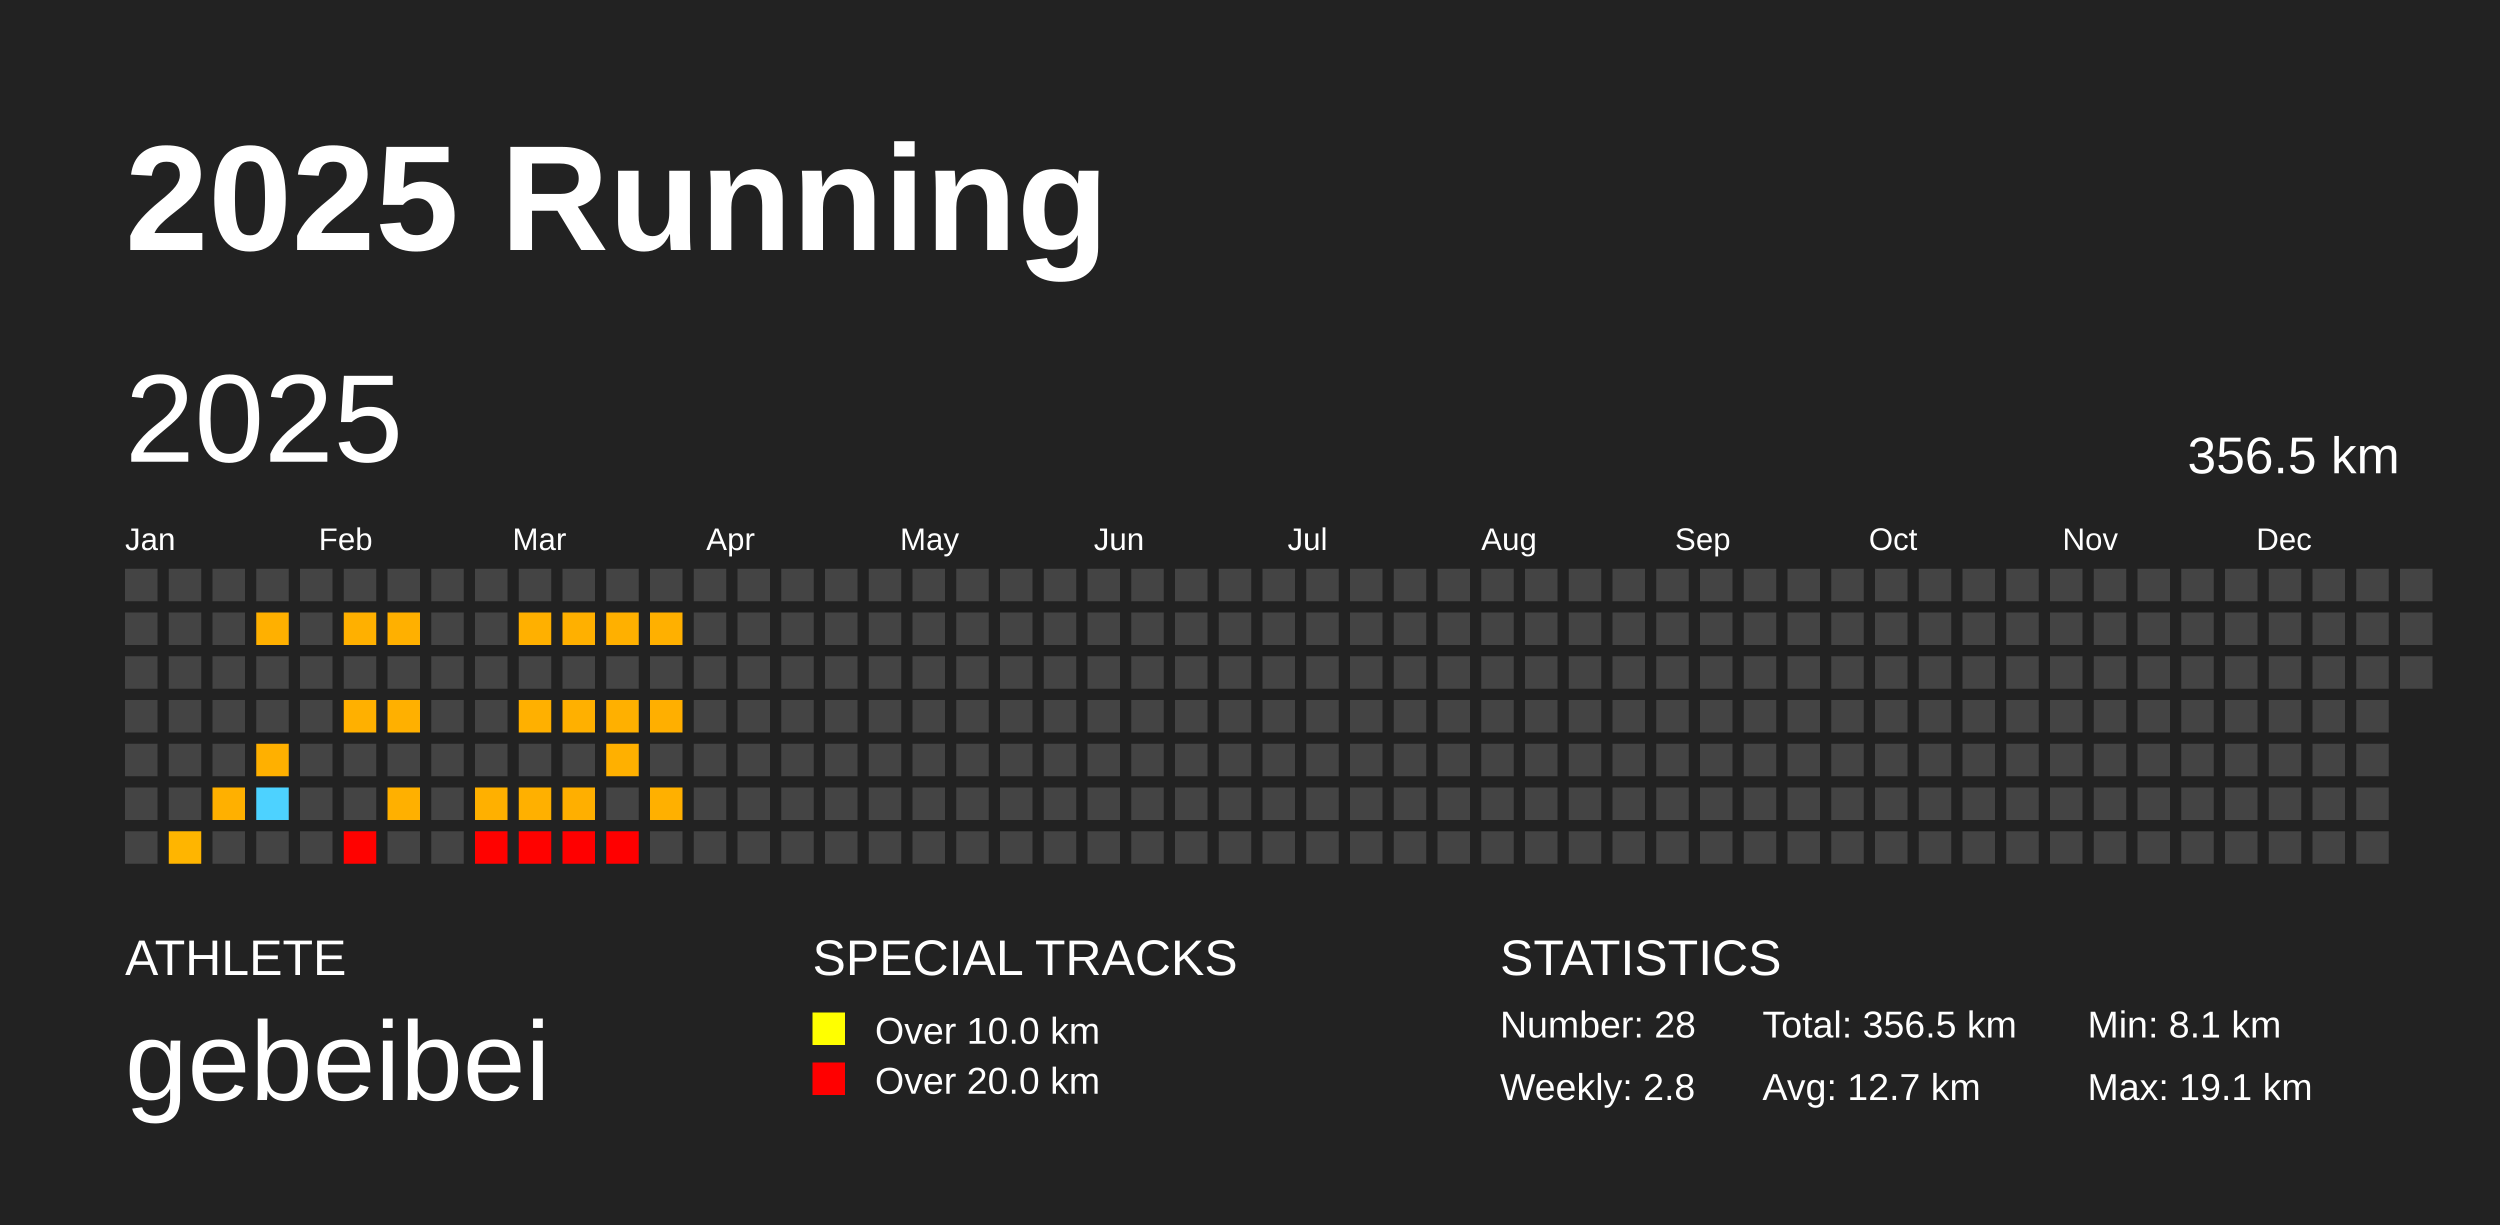
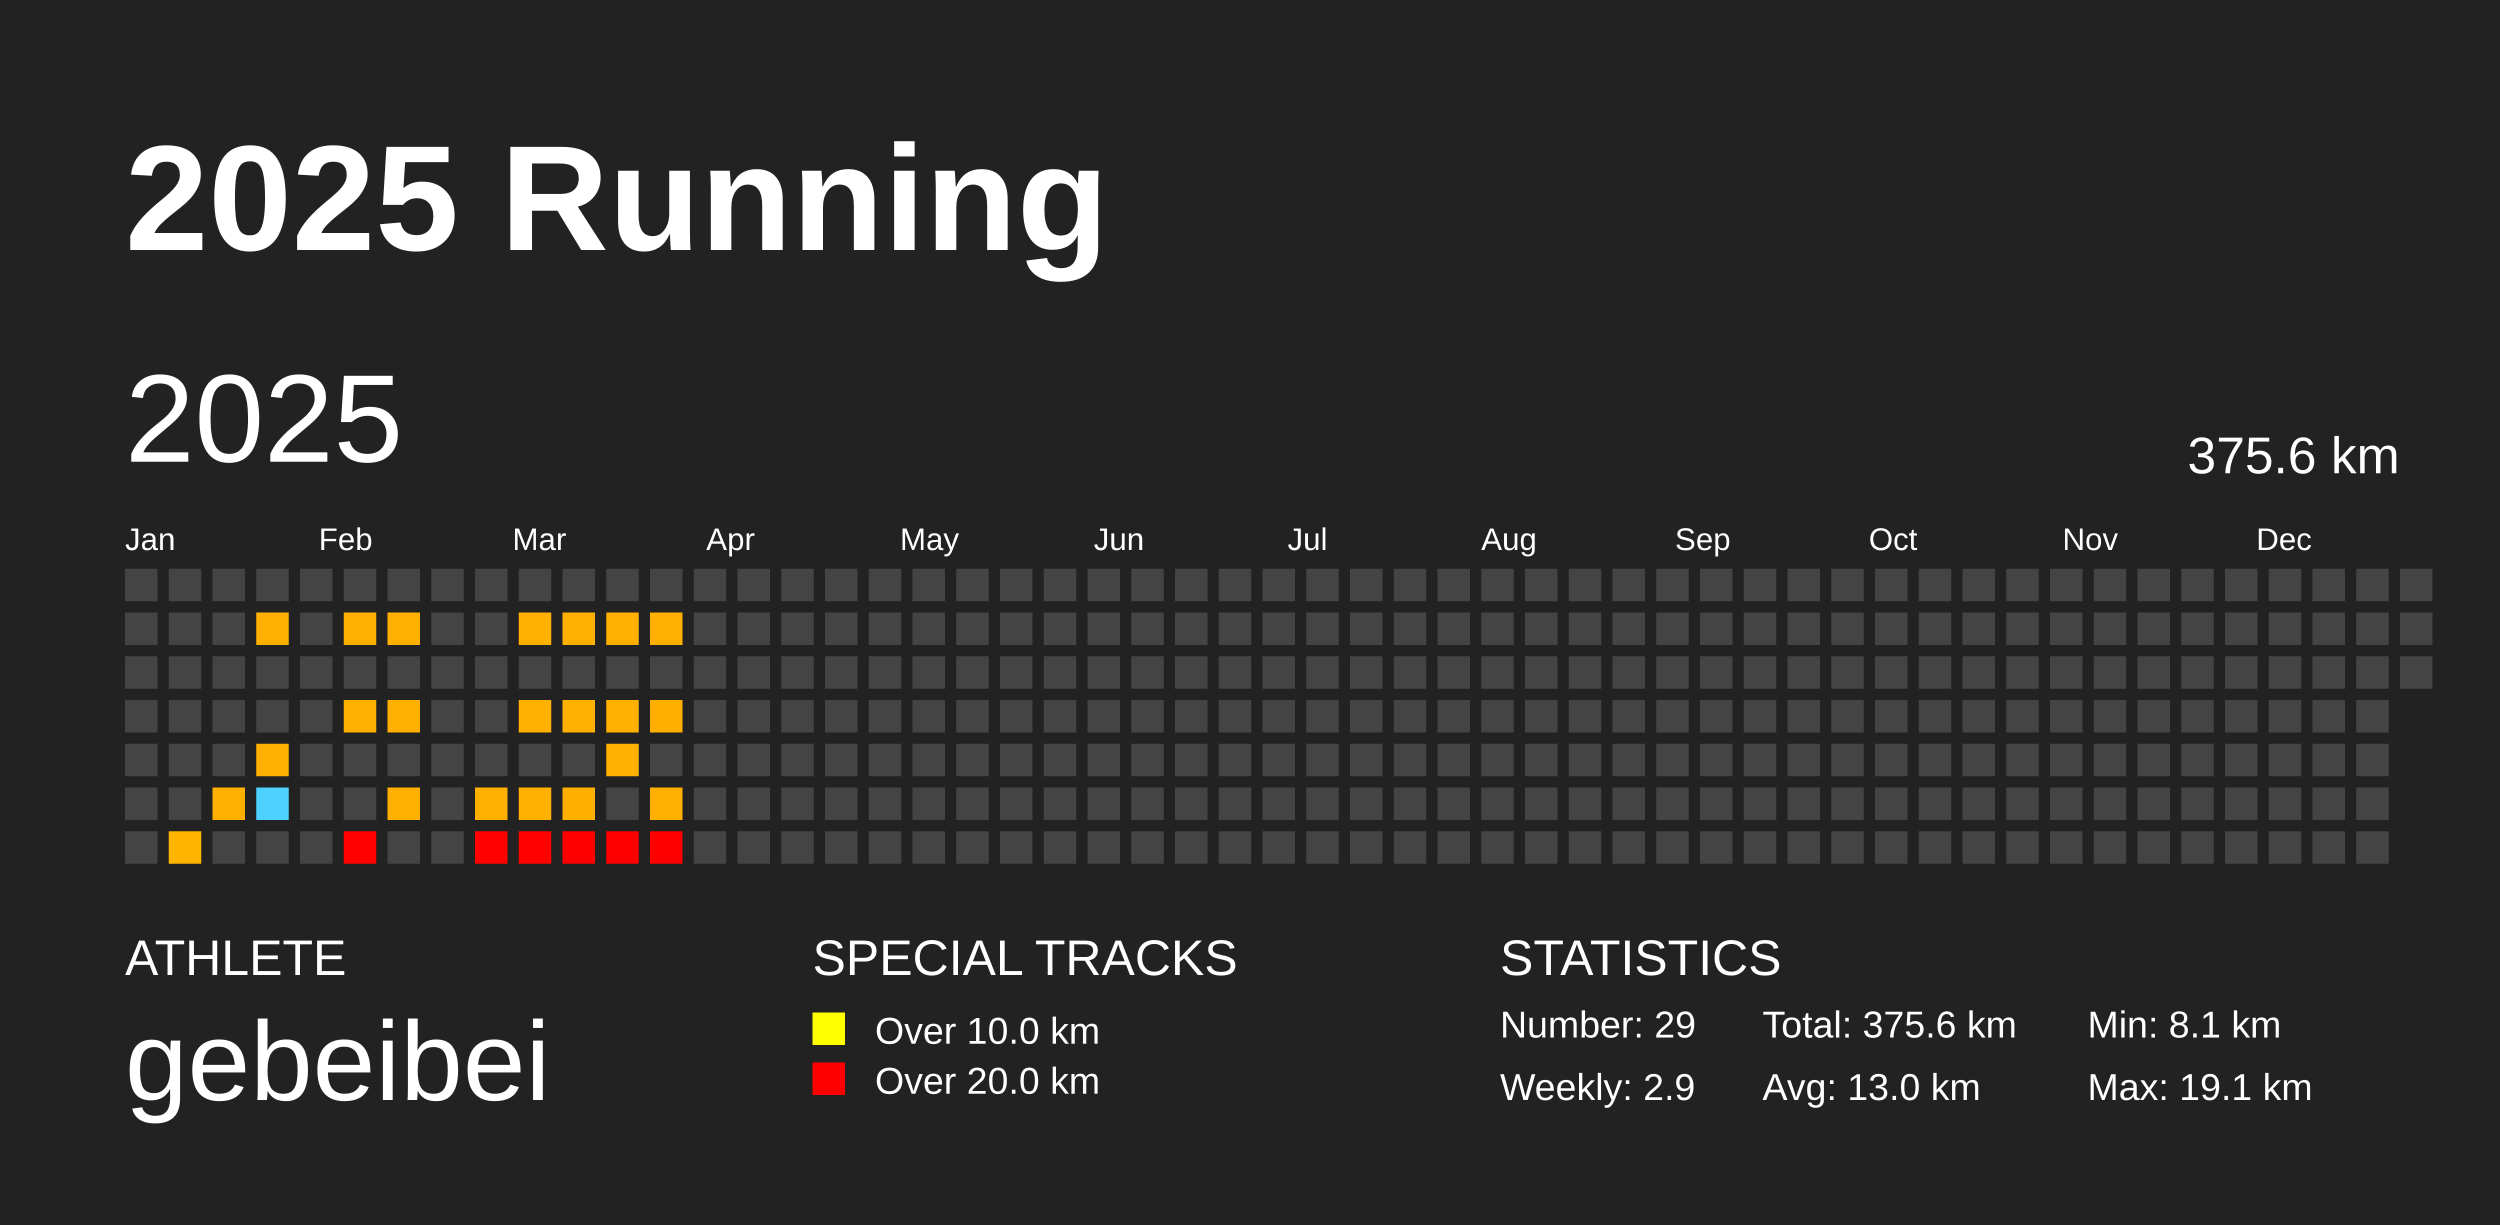
<svg xmlns="http://www.w3.org/2000/svg" baseProfile="full" height="98mm" version="1.1" viewBox="0,0,200,98" width="200mm">
  <defs />
  <rect fill="#222222" height="98" width="200" x="0" y="0" />
  <text fill="#FFFFFF" style="font-size:12px; font-family:Arial; font-weight:bold;" x="10" y="20">2025 Running</text>
  <text fill="#FFFFFF" style="font-size:4px; font-family:Arial" x="10" y="78">ATHLETE</text>
  <text fill="#FFFFFF" style="font-size:9px; font-family:Arial" x="10" y="88">gebeibei</text>
  <text fill="#FFFFFF" style="font-size:4px; font-family:Arial" x="65" y="78">SPECIAL TRACKS</text>
  <rect fill="yellow" height="2.6" width="2.6" x="65" y="81" />
  <text fill="#FFFFFF" style="font-size:3px; font-family:Arial" x="70" y="83.5">Over 10.0 km</text>
  <rect fill="red" height="2.6" width="2.6" x="65" y="85" />
  <text fill="#FFFFFF" style="font-size:3px; font-family:Arial" x="70" y="87.5">Over 20.0 km</text>
  <text fill="#FFFFFF" style="font-size:4px; font-family:Arial" x="120" y="78">STATISTICS</text>
-   <text fill="#FFFFFF" style="font-size:3px; font-family:Arial" x="120" y="83">Number: 28</text>
-   <text fill="#FFFFFF" style="font-size:3px; font-family:Arial" x="120" y="88">Weekly: 2.8</text>
-   <text fill="#FFFFFF" style="font-size:3px; font-family:Arial" x="141" y="83">Total: 356.5 km</text>
-   <text fill="#FFFFFF" style="font-size:3px; font-family:Arial" x="141" y="88">Avg: 12.7 km</text>
+   <text fill="#FFFFFF" style="font-size:3px; font-family:Arial" x="120" y="83">Number: 29</text>
+   <text fill="#FFFFFF" style="font-size:3px; font-family:Arial" x="120" y="88">Weekly: 2.9</text>
+   <text fill="#FFFFFF" style="font-size:3px; font-family:Arial" x="141" y="83">Total: 375.6 km</text>
+   <text fill="#FFFFFF" style="font-size:3px; font-family:Arial" x="141" y="88">Avg: 13.0 km</text>
  <text fill="#FFFFFF" style="font-size:3px; font-family:Arial" x="167" y="83">Min: 8.1 km</text>
  <text fill="#FFFFFF" style="font-size:3px; font-family:Arial" x="167" y="88">Max: 19.1 km</text>
  <text dominant-baseline="hanging" fill="#FFFFFF" style="font-size:10.0px; font-family:Arial;" x="10" y="30">2025</text>
-   <text dominant-baseline="hanging" fill="#FFFFFF" style="font-size:4.125px; font-family:Arial;" x="175" y="35">356.5 km</text>
+   <text dominant-baseline="hanging" fill="#FFFFFF" style="font-size:4.125px; font-family:Arial;" x="175" y="35">375.6 km</text>
  <text fill="#FFFFFF" style="font-size:2.5px; font-family:Arial" x="10.0" y="44">Jan</text>
  <text fill="#FFFFFF" style="font-size:2.5px; font-family:Arial" x="25.5" y="44">Feb</text>
  <text fill="#FFFFFF" style="font-size:2.5px; font-family:Arial" x="41.0" y="44">Mar</text>
  <text fill="#FFFFFF" style="font-size:2.5px; font-family:Arial" x="56.5" y="44">Apr</text>
  <text fill="#FFFFFF" style="font-size:2.5px; font-family:Arial" x="72.0" y="44">May</text>
  <text fill="#FFFFFF" style="font-size:2.5px; font-family:Arial" x="87.5" y="44">Jun</text>
  <text fill="#FFFFFF" style="font-size:2.5px; font-family:Arial" x="103.0" y="44">Jul</text>
  <text fill="#FFFFFF" style="font-size:2.5px; font-family:Arial" x="118.5" y="44">Aug</text>
  <text fill="#FFFFFF" style="font-size:2.5px; font-family:Arial" x="134.0" y="44">Sep</text>
  <text fill="#FFFFFF" style="font-size:2.5px; font-family:Arial" x="149.5" y="44">Oct</text>
  <text fill="#FFFFFF" style="font-size:2.5px; font-family:Arial" x="165.0" y="44">Nov</text>
  <text fill="#FFFFFF" style="font-size:2.5px; font-family:Arial" x="180.5" y="44">Dec</text>
  <rect fill="#444444" height="2.6" width="2.6" x="10.0" y="45.5" />
  <rect fill="#444444" height="2.6" width="2.6" x="10.0" y="49.0" />
  <rect fill="#444444" height="2.6" width="2.6" x="10.0" y="52.5" />
  <rect fill="#444444" height="2.6" width="2.6" x="10.0" y="56.0" />
  <rect fill="#444444" height="2.6" width="2.6" x="10.0" y="59.5" />
  <rect fill="#444444" height="2.6" width="2.6" x="10.0" y="63.0" />
  <rect fill="#444444" height="2.6" width="2.6" x="10.0" y="66.5" />
  <rect fill="#444444" height="2.6" width="2.6" x="13.5" y="45.5" />
  <rect fill="#444444" height="2.6" width="2.6" x="13.5" y="49.0" />
  <rect fill="#444444" height="2.6" width="2.6" x="13.5" y="52.5" />
  <rect fill="#444444" height="2.6" width="2.6" x="13.5" y="56.0" />
  <rect fill="#444444" height="2.6" width="2.6" x="13.5" y="59.5" />
  <rect fill="#444444" height="2.6" width="2.6" x="13.5" y="63.0" />
  <rect fill="#ffb500" height="2.6" width="2.6" x="13.5" y="66.5" />
  <rect fill="#444444" height="2.6" width="2.6" x="17.0" y="45.5" />
  <rect fill="#444444" height="2.6" width="2.6" x="17.0" y="49.0" />
  <rect fill="#444444" height="2.6" width="2.6" x="17.0" y="52.5" />
  <rect fill="#444444" height="2.6" width="2.6" x="17.0" y="56.0" />
  <rect fill="#444444" height="2.6" width="2.6" x="17.0" y="59.5" />
  <rect fill="#ffb000" height="2.6" width="2.6" x="17.0" y="63.0" />
  <rect fill="#444444" height="2.6" width="2.6" x="17.0" y="66.5" />
  <rect fill="#444444" height="2.6" width="2.6" x="20.5" y="45.5" />
  <rect fill="#ffb000" height="2.6" width="2.6" x="20.5" y="49.0" />
  <rect fill="#444444" height="2.6" width="2.6" x="20.5" y="52.5" />
  <rect fill="#444444" height="2.6" width="2.6" x="20.5" y="56.0" />
  <rect fill="#ffb000" height="2.6" width="2.6" x="20.5" y="59.5" />
  <rect fill="#4dd2ff" height="2.6" width="2.6" x="20.5" y="63.0" />
  <rect fill="#444444" height="2.6" width="2.6" x="20.5" y="66.5" />
  <rect fill="#444444" height="2.6" width="2.6" x="24.0" y="45.5" />
  <rect fill="#444444" height="2.6" width="2.6" x="24.0" y="49.0" />
  <rect fill="#444444" height="2.6" width="2.6" x="24.0" y="52.5" />
  <rect fill="#444444" height="2.6" width="2.6" x="24.0" y="56.0" />
  <rect fill="#444444" height="2.6" width="2.6" x="24.0" y="59.5" />
  <rect fill="#444444" height="2.6" width="2.6" x="24.0" y="63.0" />
  <rect fill="#444444" height="2.6" width="2.6" x="24.0" y="66.5" />
  <rect fill="#444444" height="2.6" width="2.6" x="27.5" y="45.5" />
  <rect fill="#ffb000" height="2.6" width="2.6" x="27.5" y="49.0" />
  <rect fill="#444444" height="2.6" width="2.6" x="27.5" y="52.5" />
  <rect fill="#ffb000" height="2.6" width="2.6" x="27.5" y="56.0" />
  <rect fill="#444444" height="2.6" width="2.6" x="27.5" y="59.5" />
  <rect fill="#444444" height="2.6" width="2.6" x="27.5" y="63.0" />
  <rect fill="#ff0200" height="2.6" width="2.6" x="27.5" y="66.5" />
  <rect fill="#444444" height="2.6" width="2.6" x="31.0" y="45.5" />
  <rect fill="#ffb000" height="2.6" width="2.6" x="31.0" y="49.0" />
  <rect fill="#444444" height="2.6" width="2.6" x="31.0" y="52.5" />
  <rect fill="#ffb000" height="2.6" width="2.6" x="31.0" y="56.0" />
  <rect fill="#444444" height="2.6" width="2.6" x="31.0" y="59.5" />
  <rect fill="#ffb000" height="2.6" width="2.6" x="31.0" y="63.0" />
  <rect fill="#444444" height="2.6" width="2.6" x="31.0" y="66.5" />
  <rect fill="#444444" height="2.6" width="2.6" x="34.5" y="45.5" />
  <rect fill="#444444" height="2.6" width="2.6" x="34.5" y="49.0" />
  <rect fill="#444444" height="2.6" width="2.6" x="34.5" y="52.5" />
  <rect fill="#444444" height="2.6" width="2.6" x="34.5" y="56.0" />
  <rect fill="#444444" height="2.6" width="2.6" x="34.5" y="59.5" />
  <rect fill="#444444" height="2.6" width="2.6" x="34.5" y="63.0" />
  <rect fill="#444444" height="2.6" width="2.6" x="34.5" y="66.5" />
  <rect fill="#444444" height="2.6" width="2.6" x="38.0" y="45.5" />
  <rect fill="#444444" height="2.6" width="2.6" x="38.0" y="49.0" />
  <rect fill="#444444" height="2.6" width="2.6" x="38.0" y="52.5" />
  <rect fill="#444444" height="2.6" width="2.6" x="38.0" y="56.0" />
  <rect fill="#444444" height="2.6" width="2.6" x="38.0" y="59.5" />
  <rect fill="#ffb000" height="2.6" width="2.6" x="38.0" y="63.0" />
  <rect fill="#ff0200" height="2.6" width="2.6" x="38.0" y="66.5" />
  <rect fill="#444444" height="2.6" width="2.6" x="41.5" y="45.5" />
  <rect fill="#ffb000" height="2.6" width="2.6" x="41.5" y="49.0" />
  <rect fill="#444444" height="2.6" width="2.6" x="41.5" y="52.5" />
  <rect fill="#ffb000" height="2.6" width="2.6" x="41.5" y="56.0" />
  <rect fill="#444444" height="2.6" width="2.6" x="41.5" y="59.5" />
  <rect fill="#ffb000" height="2.6" width="2.6" x="41.5" y="63.0" />
  <rect fill="#ff0200" height="2.6" width="2.6" x="41.5" y="66.5" />
  <rect fill="#444444" height="2.6" width="2.6" x="45.0" y="45.5" />
  <rect fill="#ffb000" height="2.6" width="2.6" x="45.0" y="49.0" />
  <rect fill="#444444" height="2.6" width="2.6" x="45.0" y="52.5" />
  <rect fill="#ffb000" height="2.6" width="2.6" x="45.0" y="56.0" />
  <rect fill="#444444" height="2.6" width="2.6" x="45.0" y="59.5" />
  <rect fill="#ffaf00" height="2.6" width="2.6" x="45.0" y="63.0" />
  <rect fill="#ff0000" height="2.6" width="2.6" x="45.0" y="66.5" />
  <rect fill="#444444" height="2.6" width="2.6" x="48.5" y="45.5" />
  <rect fill="#ffb000" height="2.6" width="2.6" x="48.5" y="49.0" />
  <rect fill="#444444" height="2.6" width="2.6" x="48.5" y="52.5" />
  <rect fill="#ffb000" height="2.6" width="2.6" x="48.5" y="56.0" />
  <rect fill="#ffb000" height="2.6" width="2.6" x="48.5" y="59.5" />
  <rect fill="#444444" height="2.6" width="2.6" x="48.5" y="63.0" />
  <rect fill="#ff0000" height="2.6" width="2.6" x="48.5" y="66.5" />
  <rect fill="#444444" height="2.6" width="2.6" x="52.0" y="45.5" />
  <rect fill="#ffb000" height="2.6" width="2.6" x="52.0" y="49.0" />
  <rect fill="#444444" height="2.6" width="2.6" x="52.0" y="52.5" />
  <rect fill="#ffaf00" height="2.6" width="2.6" x="52.0" y="56.0" />
  <rect fill="#444444" height="2.6" width="2.6" x="52.0" y="59.5" />
  <rect fill="#ffb000" height="2.6" width="2.6" x="52.0" y="63.0" />
-   <rect fill="#444444" height="2.6" width="2.6" x="52.0" y="66.5" />
+   <rect fill="#ff0000" height="2.6" width="2.6" x="52.0" y="66.5" />
  <rect fill="#444444" height="2.6" width="2.6" x="55.5" y="45.5" />
  <rect fill="#444444" height="2.6" width="2.6" x="55.5" y="49.0" />
  <rect fill="#444444" height="2.6" width="2.6" x="55.5" y="52.5" />
  <rect fill="#444444" height="2.6" width="2.6" x="55.5" y="56.0" />
  <rect fill="#444444" height="2.6" width="2.6" x="55.5" y="59.5" />
  <rect fill="#444444" height="2.6" width="2.6" x="55.5" y="63.0" />
  <rect fill="#444444" height="2.6" width="2.6" x="55.5" y="66.5" />
  <rect fill="#444444" height="2.6" width="2.6" x="59.0" y="45.5" />
  <rect fill="#444444" height="2.6" width="2.6" x="59.0" y="49.0" />
  <rect fill="#444444" height="2.6" width="2.6" x="59.0" y="52.5" />
  <rect fill="#444444" height="2.6" width="2.6" x="59.0" y="56.0" />
  <rect fill="#444444" height="2.6" width="2.6" x="59.0" y="59.5" />
  <rect fill="#444444" height="2.6" width="2.6" x="59.0" y="63.0" />
  <rect fill="#444444" height="2.6" width="2.6" x="59.0" y="66.5" />
  <rect fill="#444444" height="2.6" width="2.6" x="62.5" y="45.5" />
  <rect fill="#444444" height="2.6" width="2.6" x="62.5" y="49.0" />
  <rect fill="#444444" height="2.6" width="2.6" x="62.5" y="52.5" />
  <rect fill="#444444" height="2.6" width="2.6" x="62.5" y="56.0" />
  <rect fill="#444444" height="2.6" width="2.6" x="62.5" y="59.5" />
  <rect fill="#444444" height="2.6" width="2.6" x="62.5" y="63.0" />
  <rect fill="#444444" height="2.6" width="2.6" x="62.5" y="66.5" />
  <rect fill="#444444" height="2.6" width="2.6" x="66.0" y="45.5" />
  <rect fill="#444444" height="2.6" width="2.6" x="66.0" y="49.0" />
  <rect fill="#444444" height="2.6" width="2.6" x="66.0" y="52.5" />
  <rect fill="#444444" height="2.6" width="2.6" x="66.0" y="56.0" />
  <rect fill="#444444" height="2.6" width="2.6" x="66.0" y="59.5" />
  <rect fill="#444444" height="2.6" width="2.6" x="66.0" y="63.0" />
  <rect fill="#444444" height="2.6" width="2.6" x="66.0" y="66.5" />
  <rect fill="#444444" height="2.6" width="2.6" x="69.5" y="45.5" />
  <rect fill="#444444" height="2.6" width="2.6" x="69.5" y="49.0" />
  <rect fill="#444444" height="2.6" width="2.6" x="69.5" y="52.5" />
  <rect fill="#444444" height="2.6" width="2.6" x="69.5" y="56.0" />
  <rect fill="#444444" height="2.6" width="2.6" x="69.5" y="59.5" />
  <rect fill="#444444" height="2.6" width="2.6" x="69.5" y="63.0" />
  <rect fill="#444444" height="2.6" width="2.6" x="69.5" y="66.5" />
  <rect fill="#444444" height="2.6" width="2.6" x="73.0" y="45.5" />
  <rect fill="#444444" height="2.6" width="2.6" x="73.0" y="49.0" />
  <rect fill="#444444" height="2.6" width="2.6" x="73.0" y="52.5" />
  <rect fill="#444444" height="2.6" width="2.6" x="73.0" y="56.0" />
  <rect fill="#444444" height="2.6" width="2.6" x="73.0" y="59.5" />
  <rect fill="#444444" height="2.6" width="2.6" x="73.0" y="63.0" />
  <rect fill="#444444" height="2.6" width="2.6" x="73.0" y="66.5" />
  <rect fill="#444444" height="2.6" width="2.6" x="76.5" y="45.5" />
  <rect fill="#444444" height="2.6" width="2.6" x="76.5" y="49.0" />
  <rect fill="#444444" height="2.6" width="2.6" x="76.5" y="52.5" />
  <rect fill="#444444" height="2.6" width="2.6" x="76.5" y="56.0" />
  <rect fill="#444444" height="2.6" width="2.6" x="76.5" y="59.5" />
  <rect fill="#444444" height="2.6" width="2.6" x="76.5" y="63.0" />
  <rect fill="#444444" height="2.6" width="2.6" x="76.5" y="66.5" />
  <rect fill="#444444" height="2.6" width="2.6" x="80.0" y="45.5" />
  <rect fill="#444444" height="2.6" width="2.6" x="80.0" y="49.0" />
  <rect fill="#444444" height="2.6" width="2.6" x="80.0" y="52.5" />
  <rect fill="#444444" height="2.6" width="2.6" x="80.0" y="56.0" />
  <rect fill="#444444" height="2.6" width="2.6" x="80.0" y="59.5" />
  <rect fill="#444444" height="2.6" width="2.6" x="80.0" y="63.0" />
  <rect fill="#444444" height="2.6" width="2.6" x="80.0" y="66.5" />
  <rect fill="#444444" height="2.6" width="2.6" x="83.5" y="45.5" />
  <rect fill="#444444" height="2.6" width="2.6" x="83.5" y="49.0" />
  <rect fill="#444444" height="2.6" width="2.6" x="83.5" y="52.5" />
  <rect fill="#444444" height="2.6" width="2.6" x="83.5" y="56.0" />
  <rect fill="#444444" height="2.6" width="2.6" x="83.5" y="59.5" />
  <rect fill="#444444" height="2.6" width="2.6" x="83.5" y="63.0" />
  <rect fill="#444444" height="2.6" width="2.6" x="83.5" y="66.5" />
  <rect fill="#444444" height="2.6" width="2.6" x="87.0" y="45.5" />
  <rect fill="#444444" height="2.6" width="2.6" x="87.0" y="49.0" />
  <rect fill="#444444" height="2.6" width="2.6" x="87.0" y="52.5" />
  <rect fill="#444444" height="2.6" width="2.6" x="87.0" y="56.0" />
  <rect fill="#444444" height="2.6" width="2.6" x="87.0" y="59.5" />
  <rect fill="#444444" height="2.6" width="2.6" x="87.0" y="63.0" />
  <rect fill="#444444" height="2.6" width="2.6" x="87.0" y="66.5" />
  <rect fill="#444444" height="2.6" width="2.6" x="90.5" y="45.5" />
  <rect fill="#444444" height="2.6" width="2.6" x="90.5" y="49.0" />
  <rect fill="#444444" height="2.6" width="2.6" x="90.5" y="52.5" />
  <rect fill="#444444" height="2.6" width="2.6" x="90.5" y="56.0" />
  <rect fill="#444444" height="2.6" width="2.6" x="90.5" y="59.5" />
  <rect fill="#444444" height="2.6" width="2.6" x="90.5" y="63.0" />
  <rect fill="#444444" height="2.6" width="2.6" x="90.5" y="66.5" />
  <rect fill="#444444" height="2.6" width="2.6" x="94.0" y="45.5" />
  <rect fill="#444444" height="2.6" width="2.6" x="94.0" y="49.0" />
  <rect fill="#444444" height="2.6" width="2.6" x="94.0" y="52.5" />
  <rect fill="#444444" height="2.6" width="2.6" x="94.0" y="56.0" />
  <rect fill="#444444" height="2.6" width="2.6" x="94.0" y="59.5" />
  <rect fill="#444444" height="2.6" width="2.6" x="94.0" y="63.0" />
  <rect fill="#444444" height="2.6" width="2.6" x="94.0" y="66.5" />
  <rect fill="#444444" height="2.6" width="2.6" x="97.5" y="45.5" />
  <rect fill="#444444" height="2.6" width="2.6" x="97.5" y="49.0" />
  <rect fill="#444444" height="2.6" width="2.6" x="97.5" y="52.5" />
  <rect fill="#444444" height="2.6" width="2.6" x="97.5" y="56.0" />
  <rect fill="#444444" height="2.6" width="2.6" x="97.5" y="59.5" />
  <rect fill="#444444" height="2.6" width="2.6" x="97.5" y="63.0" />
  <rect fill="#444444" height="2.6" width="2.6" x="97.5" y="66.5" />
  <rect fill="#444444" height="2.6" width="2.6" x="101.0" y="45.5" />
  <rect fill="#444444" height="2.6" width="2.6" x="101.0" y="49.0" />
  <rect fill="#444444" height="2.6" width="2.6" x="101.0" y="52.5" />
  <rect fill="#444444" height="2.6" width="2.6" x="101.0" y="56.0" />
  <rect fill="#444444" height="2.6" width="2.6" x="101.0" y="59.5" />
  <rect fill="#444444" height="2.6" width="2.6" x="101.0" y="63.0" />
  <rect fill="#444444" height="2.6" width="2.6" x="101.0" y="66.5" />
  <rect fill="#444444" height="2.6" width="2.6" x="104.5" y="45.5" />
  <rect fill="#444444" height="2.6" width="2.6" x="104.5" y="49.0" />
  <rect fill="#444444" height="2.6" width="2.6" x="104.5" y="52.5" />
  <rect fill="#444444" height="2.6" width="2.6" x="104.5" y="56.0" />
  <rect fill="#444444" height="2.6" width="2.6" x="104.5" y="59.5" />
  <rect fill="#444444" height="2.6" width="2.6" x="104.5" y="63.0" />
  <rect fill="#444444" height="2.6" width="2.6" x="104.5" y="66.5" />
  <rect fill="#444444" height="2.6" width="2.6" x="108.0" y="45.5" />
  <rect fill="#444444" height="2.6" width="2.6" x="108.0" y="49.0" />
  <rect fill="#444444" height="2.6" width="2.6" x="108.0" y="52.5" />
  <rect fill="#444444" height="2.6" width="2.6" x="108.0" y="56.0" />
  <rect fill="#444444" height="2.6" width="2.6" x="108.0" y="59.5" />
  <rect fill="#444444" height="2.6" width="2.6" x="108.0" y="63.0" />
  <rect fill="#444444" height="2.6" width="2.6" x="108.0" y="66.5" />
  <rect fill="#444444" height="2.6" width="2.6" x="111.5" y="45.5" />
  <rect fill="#444444" height="2.6" width="2.6" x="111.5" y="49.0" />
  <rect fill="#444444" height="2.6" width="2.6" x="111.5" y="52.5" />
  <rect fill="#444444" height="2.6" width="2.6" x="111.5" y="56.0" />
  <rect fill="#444444" height="2.6" width="2.6" x="111.5" y="59.5" />
  <rect fill="#444444" height="2.6" width="2.6" x="111.5" y="63.0" />
  <rect fill="#444444" height="2.6" width="2.6" x="111.5" y="66.5" />
  <rect fill="#444444" height="2.6" width="2.6" x="115.0" y="45.5" />
  <rect fill="#444444" height="2.6" width="2.6" x="115.0" y="49.0" />
  <rect fill="#444444" height="2.6" width="2.6" x="115.0" y="52.5" />
  <rect fill="#444444" height="2.6" width="2.6" x="115.0" y="56.0" />
  <rect fill="#444444" height="2.6" width="2.6" x="115.0" y="59.5" />
  <rect fill="#444444" height="2.6" width="2.6" x="115.0" y="63.0" />
  <rect fill="#444444" height="2.6" width="2.6" x="115.0" y="66.5" />
  <rect fill="#444444" height="2.6" width="2.6" x="118.5" y="45.5" />
  <rect fill="#444444" height="2.6" width="2.6" x="118.5" y="49.0" />
  <rect fill="#444444" height="2.6" width="2.6" x="118.5" y="52.5" />
  <rect fill="#444444" height="2.6" width="2.6" x="118.5" y="56.0" />
  <rect fill="#444444" height="2.6" width="2.6" x="118.5" y="59.5" />
  <rect fill="#444444" height="2.6" width="2.6" x="118.5" y="63.0" />
  <rect fill="#444444" height="2.6" width="2.6" x="118.5" y="66.5" />
  <rect fill="#444444" height="2.6" width="2.6" x="122.0" y="45.5" />
  <rect fill="#444444" height="2.6" width="2.6" x="122.0" y="49.0" />
  <rect fill="#444444" height="2.6" width="2.6" x="122.0" y="52.5" />
  <rect fill="#444444" height="2.6" width="2.6" x="122.0" y="56.0" />
  <rect fill="#444444" height="2.6" width="2.6" x="122.0" y="59.5" />
  <rect fill="#444444" height="2.6" width="2.6" x="122.0" y="63.0" />
  <rect fill="#444444" height="2.6" width="2.6" x="122.0" y="66.5" />
  <rect fill="#444444" height="2.6" width="2.6" x="125.5" y="45.5" />
  <rect fill="#444444" height="2.6" width="2.6" x="125.5" y="49.0" />
  <rect fill="#444444" height="2.6" width="2.6" x="125.5" y="52.5" />
  <rect fill="#444444" height="2.6" width="2.6" x="125.5" y="56.0" />
  <rect fill="#444444" height="2.6" width="2.6" x="125.5" y="59.5" />
  <rect fill="#444444" height="2.6" width="2.6" x="125.5" y="63.0" />
  <rect fill="#444444" height="2.6" width="2.6" x="125.5" y="66.5" />
  <rect fill="#444444" height="2.6" width="2.6" x="129.0" y="45.5" />
  <rect fill="#444444" height="2.6" width="2.6" x="129.0" y="49.0" />
  <rect fill="#444444" height="2.6" width="2.6" x="129.0" y="52.5" />
  <rect fill="#444444" height="2.6" width="2.6" x="129.0" y="56.0" />
  <rect fill="#444444" height="2.6" width="2.6" x="129.0" y="59.5" />
  <rect fill="#444444" height="2.6" width="2.6" x="129.0" y="63.0" />
  <rect fill="#444444" height="2.6" width="2.6" x="129.0" y="66.5" />
  <rect fill="#444444" height="2.6" width="2.6" x="132.5" y="45.5" />
  <rect fill="#444444" height="2.6" width="2.6" x="132.5" y="49.0" />
  <rect fill="#444444" height="2.6" width="2.6" x="132.5" y="52.5" />
  <rect fill="#444444" height="2.6" width="2.6" x="132.5" y="56.0" />
  <rect fill="#444444" height="2.6" width="2.6" x="132.5" y="59.5" />
  <rect fill="#444444" height="2.6" width="2.6" x="132.5" y="63.0" />
  <rect fill="#444444" height="2.6" width="2.6" x="132.5" y="66.5" />
  <rect fill="#444444" height="2.6" width="2.6" x="136.0" y="45.5" />
  <rect fill="#444444" height="2.6" width="2.6" x="136.0" y="49.0" />
  <rect fill="#444444" height="2.6" width="2.6" x="136.0" y="52.5" />
  <rect fill="#444444" height="2.6" width="2.6" x="136.0" y="56.0" />
  <rect fill="#444444" height="2.6" width="2.6" x="136.0" y="59.5" />
  <rect fill="#444444" height="2.6" width="2.6" x="136.0" y="63.0" />
  <rect fill="#444444" height="2.6" width="2.6" x="136.0" y="66.5" />
  <rect fill="#444444" height="2.6" width="2.6" x="139.5" y="45.5" />
  <rect fill="#444444" height="2.6" width="2.6" x="139.5" y="49.0" />
  <rect fill="#444444" height="2.6" width="2.6" x="139.5" y="52.5" />
  <rect fill="#444444" height="2.6" width="2.6" x="139.5" y="56.0" />
  <rect fill="#444444" height="2.6" width="2.6" x="139.5" y="59.5" />
  <rect fill="#444444" height="2.6" width="2.6" x="139.5" y="63.0" />
  <rect fill="#444444" height="2.6" width="2.6" x="139.5" y="66.5" />
  <rect fill="#444444" height="2.6" width="2.6" x="143.0" y="45.5" />
  <rect fill="#444444" height="2.6" width="2.6" x="143.0" y="49.0" />
  <rect fill="#444444" height="2.6" width="2.6" x="143.0" y="52.5" />
  <rect fill="#444444" height="2.6" width="2.6" x="143.0" y="56.0" />
  <rect fill="#444444" height="2.6" width="2.6" x="143.0" y="59.5" />
  <rect fill="#444444" height="2.6" width="2.6" x="143.0" y="63.0" />
  <rect fill="#444444" height="2.6" width="2.6" x="143.0" y="66.5" />
  <rect fill="#444444" height="2.6" width="2.6" x="146.5" y="45.5" />
  <rect fill="#444444" height="2.6" width="2.6" x="146.5" y="49.0" />
  <rect fill="#444444" height="2.6" width="2.6" x="146.5" y="52.5" />
  <rect fill="#444444" height="2.6" width="2.6" x="146.5" y="56.0" />
  <rect fill="#444444" height="2.6" width="2.6" x="146.5" y="59.5" />
  <rect fill="#444444" height="2.6" width="2.6" x="146.5" y="63.0" />
  <rect fill="#444444" height="2.6" width="2.6" x="146.5" y="66.5" />
  <rect fill="#444444" height="2.6" width="2.6" x="150.0" y="45.5" />
  <rect fill="#444444" height="2.6" width="2.6" x="150.0" y="49.0" />
  <rect fill="#444444" height="2.6" width="2.6" x="150.0" y="52.5" />
  <rect fill="#444444" height="2.6" width="2.6" x="150.0" y="56.0" />
  <rect fill="#444444" height="2.6" width="2.6" x="150.0" y="59.5" />
  <rect fill="#444444" height="2.6" width="2.6" x="150.0" y="63.0" />
  <rect fill="#444444" height="2.6" width="2.6" x="150.0" y="66.5" />
  <rect fill="#444444" height="2.6" width="2.6" x="153.5" y="45.5" />
  <rect fill="#444444" height="2.6" width="2.6" x="153.5" y="49.0" />
  <rect fill="#444444" height="2.6" width="2.6" x="153.5" y="52.5" />
  <rect fill="#444444" height="2.6" width="2.6" x="153.5" y="56.0" />
  <rect fill="#444444" height="2.6" width="2.6" x="153.5" y="59.5" />
  <rect fill="#444444" height="2.6" width="2.6" x="153.5" y="63.0" />
  <rect fill="#444444" height="2.6" width="2.6" x="153.5" y="66.5" />
  <rect fill="#444444" height="2.6" width="2.6" x="157.0" y="45.5" />
  <rect fill="#444444" height="2.6" width="2.6" x="157.0" y="49.0" />
  <rect fill="#444444" height="2.6" width="2.6" x="157.0" y="52.5" />
  <rect fill="#444444" height="2.6" width="2.6" x="157.0" y="56.0" />
  <rect fill="#444444" height="2.6" width="2.6" x="157.0" y="59.5" />
  <rect fill="#444444" height="2.6" width="2.6" x="157.0" y="63.0" />
  <rect fill="#444444" height="2.6" width="2.6" x="157.0" y="66.5" />
  <rect fill="#444444" height="2.6" width="2.6" x="160.5" y="45.5" />
  <rect fill="#444444" height="2.6" width="2.6" x="160.5" y="49.0" />
  <rect fill="#444444" height="2.6" width="2.6" x="160.5" y="52.5" />
  <rect fill="#444444" height="2.6" width="2.6" x="160.5" y="56.0" />
  <rect fill="#444444" height="2.6" width="2.6" x="160.5" y="59.5" />
  <rect fill="#444444" height="2.6" width="2.6" x="160.5" y="63.0" />
  <rect fill="#444444" height="2.6" width="2.6" x="160.5" y="66.5" />
  <rect fill="#444444" height="2.6" width="2.6" x="164.0" y="45.5" />
  <rect fill="#444444" height="2.6" width="2.6" x="164.0" y="49.0" />
  <rect fill="#444444" height="2.6" width="2.6" x="164.0" y="52.5" />
  <rect fill="#444444" height="2.6" width="2.6" x="164.0" y="56.0" />
  <rect fill="#444444" height="2.6" width="2.6" x="164.0" y="59.5" />
  <rect fill="#444444" height="2.6" width="2.6" x="164.0" y="63.0" />
  <rect fill="#444444" height="2.6" width="2.6" x="164.0" y="66.5" />
  <rect fill="#444444" height="2.6" width="2.6" x="167.5" y="45.5" />
  <rect fill="#444444" height="2.6" width="2.6" x="167.5" y="49.0" />
  <rect fill="#444444" height="2.6" width="2.6" x="167.5" y="52.5" />
  <rect fill="#444444" height="2.6" width="2.6" x="167.5" y="56.0" />
  <rect fill="#444444" height="2.6" width="2.6" x="167.5" y="59.5" />
  <rect fill="#444444" height="2.6" width="2.6" x="167.5" y="63.0" />
  <rect fill="#444444" height="2.6" width="2.6" x="167.5" y="66.5" />
  <rect fill="#444444" height="2.6" width="2.6" x="171.0" y="45.5" />
  <rect fill="#444444" height="2.6" width="2.6" x="171.0" y="49.0" />
  <rect fill="#444444" height="2.6" width="2.6" x="171.0" y="52.5" />
  <rect fill="#444444" height="2.6" width="2.6" x="171.0" y="56.0" />
  <rect fill="#444444" height="2.6" width="2.6" x="171.0" y="59.5" />
  <rect fill="#444444" height="2.6" width="2.6" x="171.0" y="63.0" />
  <rect fill="#444444" height="2.6" width="2.6" x="171.0" y="66.5" />
  <rect fill="#444444" height="2.6" width="2.6" x="174.5" y="45.5" />
  <rect fill="#444444" height="2.6" width="2.6" x="174.5" y="49.0" />
  <rect fill="#444444" height="2.6" width="2.6" x="174.5" y="52.5" />
  <rect fill="#444444" height="2.6" width="2.6" x="174.5" y="56.0" />
  <rect fill="#444444" height="2.6" width="2.6" x="174.5" y="59.5" />
  <rect fill="#444444" height="2.6" width="2.6" x="174.5" y="63.0" />
  <rect fill="#444444" height="2.6" width="2.6" x="174.5" y="66.5" />
  <rect fill="#444444" height="2.6" width="2.6" x="178.0" y="45.5" />
  <rect fill="#444444" height="2.6" width="2.6" x="178.0" y="49.0" />
  <rect fill="#444444" height="2.6" width="2.6" x="178.0" y="52.5" />
  <rect fill="#444444" height="2.6" width="2.6" x="178.0" y="56.0" />
  <rect fill="#444444" height="2.6" width="2.6" x="178.0" y="59.5" />
  <rect fill="#444444" height="2.6" width="2.6" x="178.0" y="63.0" />
  <rect fill="#444444" height="2.6" width="2.6" x="178.0" y="66.5" />
  <rect fill="#444444" height="2.6" width="2.6" x="181.5" y="45.5" />
  <rect fill="#444444" height="2.6" width="2.6" x="181.5" y="49.0" />
  <rect fill="#444444" height="2.6" width="2.6" x="181.5" y="52.5" />
  <rect fill="#444444" height="2.6" width="2.6" x="181.5" y="56.0" />
  <rect fill="#444444" height="2.6" width="2.6" x="181.5" y="59.5" />
  <rect fill="#444444" height="2.6" width="2.6" x="181.5" y="63.0" />
  <rect fill="#444444" height="2.6" width="2.6" x="181.5" y="66.5" />
  <rect fill="#444444" height="2.6" width="2.6" x="185.0" y="45.5" />
  <rect fill="#444444" height="2.6" width="2.6" x="185.0" y="49.0" />
  <rect fill="#444444" height="2.6" width="2.6" x="185.0" y="52.5" />
  <rect fill="#444444" height="2.6" width="2.6" x="185.0" y="56.0" />
  <rect fill="#444444" height="2.6" width="2.6" x="185.0" y="59.5" />
  <rect fill="#444444" height="2.6" width="2.6" x="185.0" y="63.0" />
  <rect fill="#444444" height="2.6" width="2.6" x="185.0" y="66.5" />
  <rect fill="#444444" height="2.6" width="2.6" x="188.5" y="45.5" />
  <rect fill="#444444" height="2.6" width="2.6" x="188.5" y="49.0" />
  <rect fill="#444444" height="2.6" width="2.6" x="188.5" y="52.5" />
  <rect fill="#444444" height="2.6" width="2.6" x="188.5" y="56.0" />
  <rect fill="#444444" height="2.6" width="2.6" x="188.5" y="59.5" />
  <rect fill="#444444" height="2.6" width="2.6" x="188.5" y="63.0" />
  <rect fill="#444444" height="2.6" width="2.6" x="188.5" y="66.5" />
  <rect fill="#444444" height="2.6" width="2.6" x="192.0" y="45.5" />
  <rect fill="#444444" height="2.6" width="2.6" x="192.0" y="49.0" />
  <rect fill="#444444" height="2.6" width="2.6" x="192.0" y="52.5" />
</svg>
